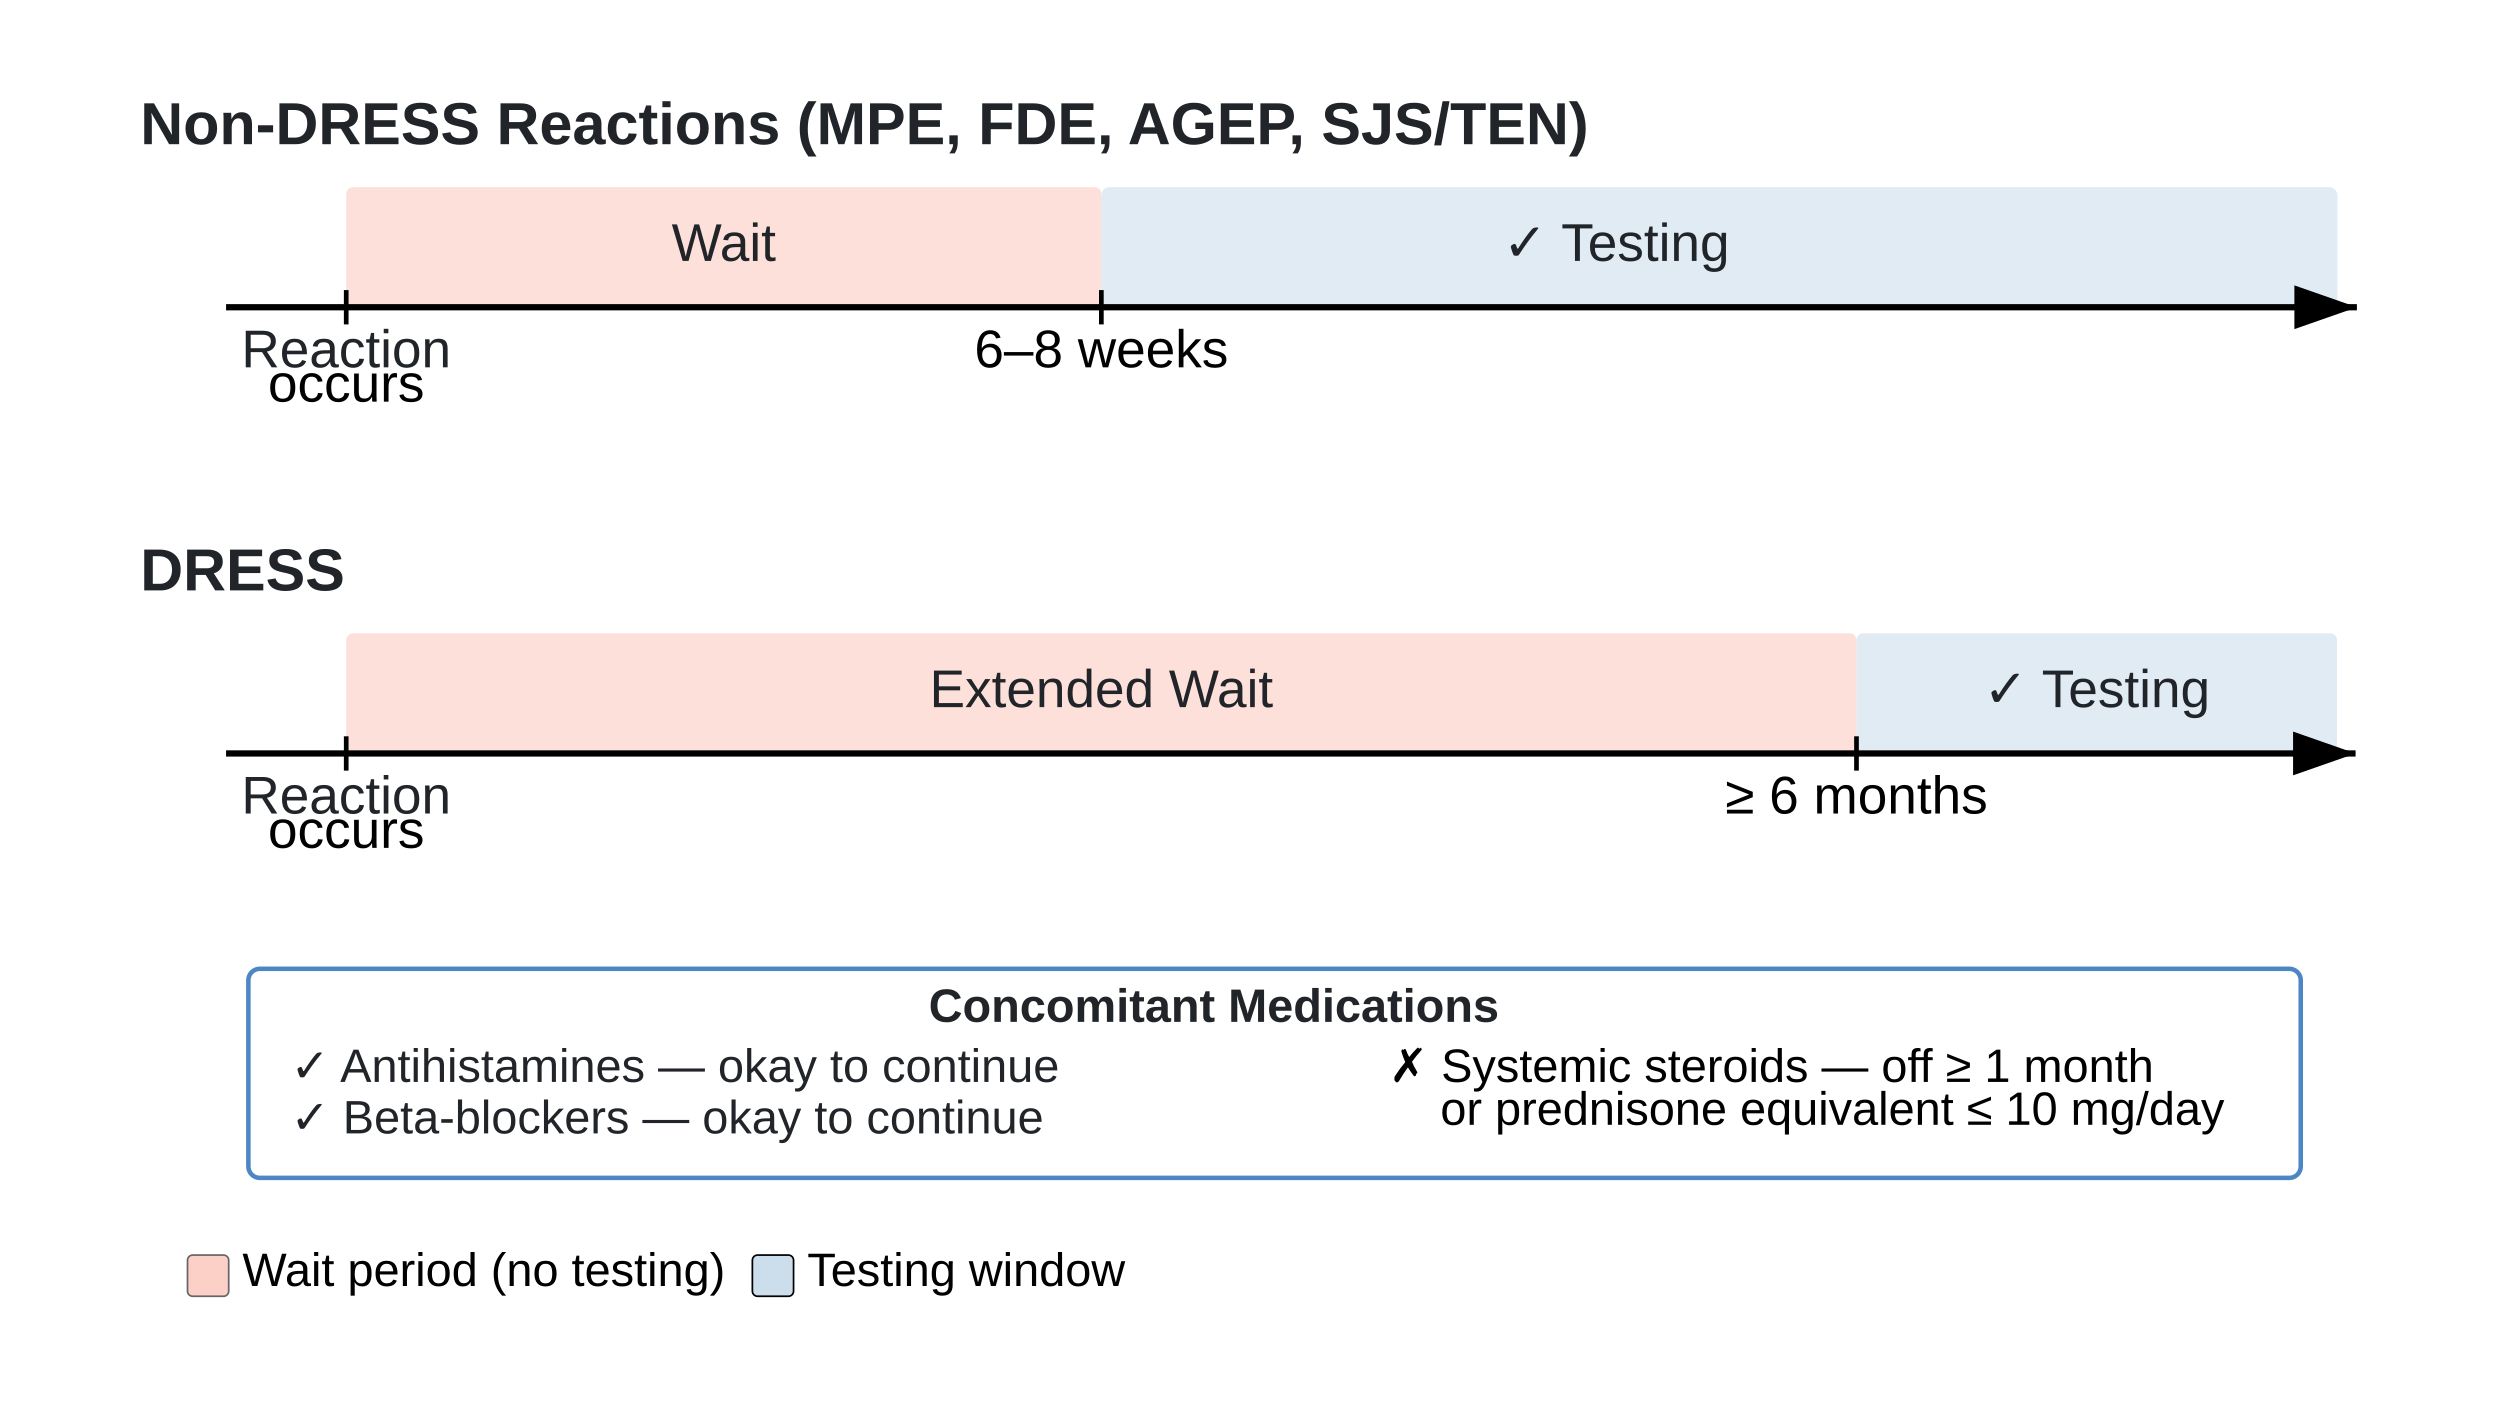
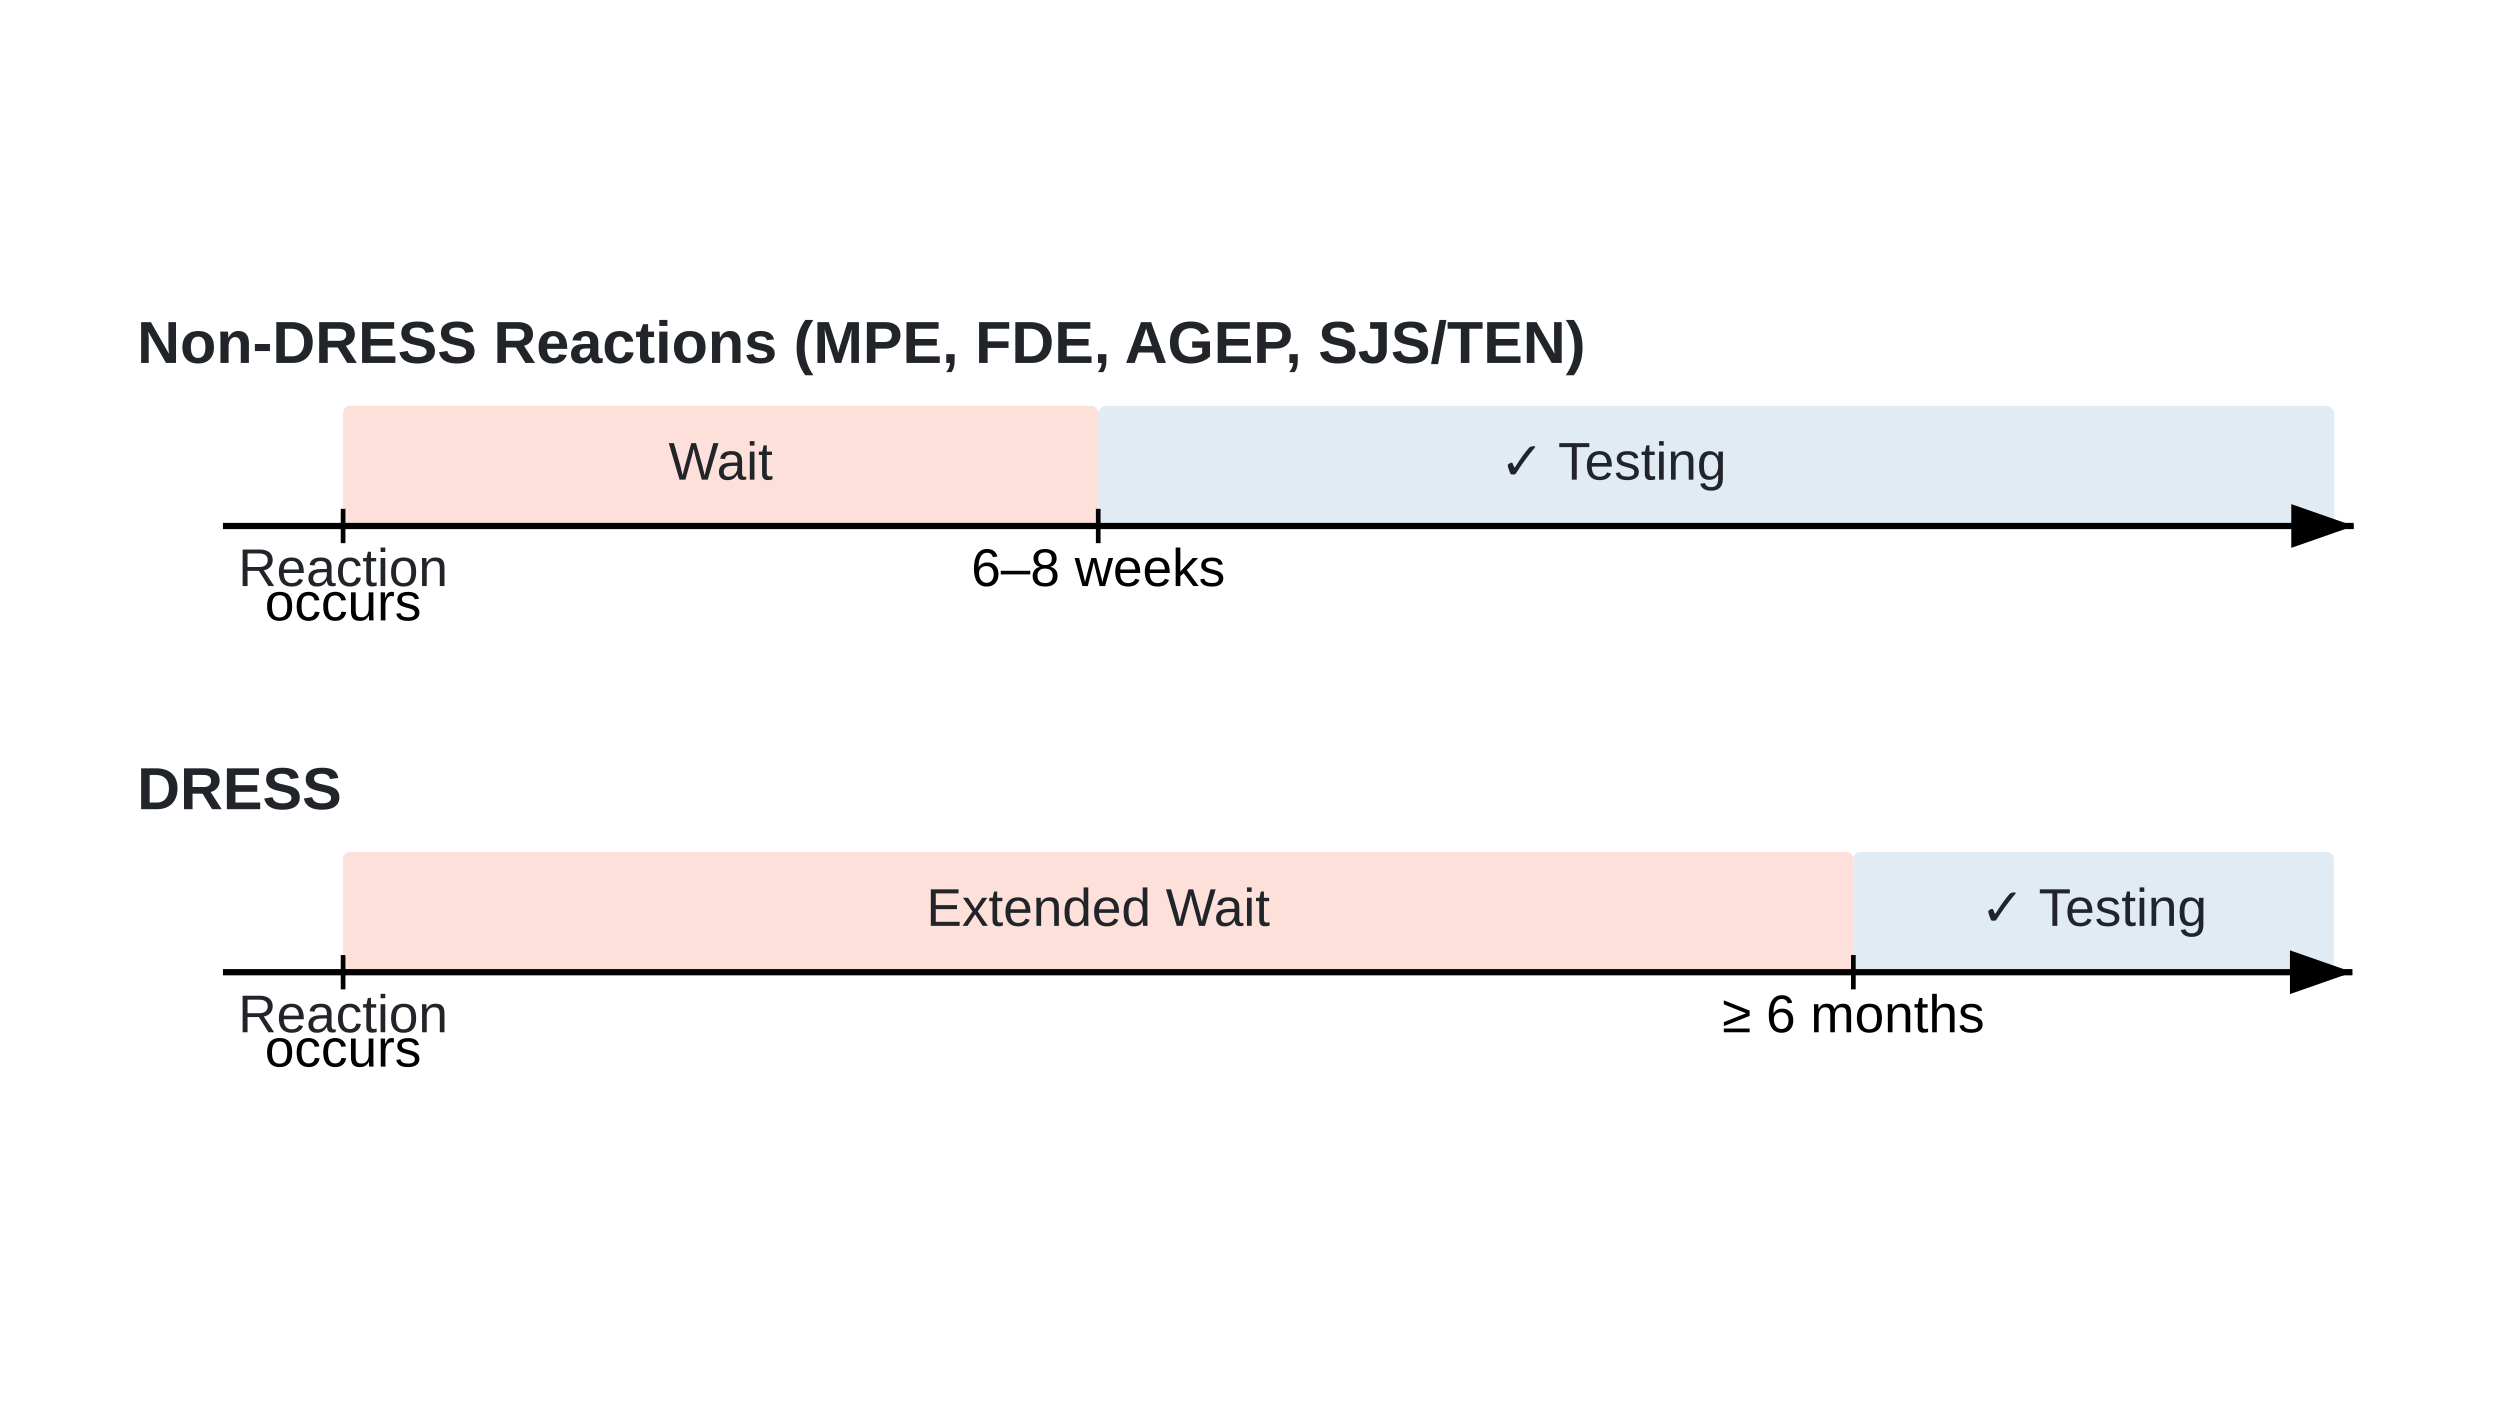
<svg xmlns="http://www.w3.org/2000/svg" version="1.1" viewBox="0 0 1600 900" id="svg1" width="1600" height="900">
  <defs id="defs1">
    <style id="style1">
      .text-title { font-family: Arial-BoldMT, Arial; font-weight: 700; font-size: 26px; fill: #212529; }
      .text-label-bold { font-family: Arial-BoldMT, Arial; font-weight: 700; font-size: 22px; fill: #212529; }
      .text-label { font-family: ArialMT, Arial; font-size: 20px; fill: #212529; }
      .text-small { font-family: ArialMT, Arial; font-size: 18px; fill: #666; }
      .text-time { font-family: Arial-BoldMT, Arial; font-weight: 700; font-size: 24px; fill: #4c86c5; }
      .line-main { fill: none; stroke: #000; stroke-width: 4; stroke-miterlimit: 10; }
      .line-tick { fill: none; stroke: #000; stroke-width: 3; stroke-miterlimit: 10; }
      .line-dash { fill: none; stroke: #999; stroke-width: 2; stroke-dasharray: 6 6; stroke-miterlimit: 10; }
      .zone-wait { fill: #fab1a0; opacity: 0.4; }
      .zone-test { fill: #ccddec; opacity: 0.6; }
      .arrow-head { fill: #000; }
    </style>
    <marker id="arrowhead" markerWidth="10" markerHeight="7" refX="10" refY="3.5" orient="auto">
      <polygon points="0 0, 10 3.5, 0 7" class="arrow-head" id="polygon1" />
    </marker>
  </defs>
  <g id="layer1" style="display:inline">
-     <text class="text-label-bold" x="89.772" y="92.292" id="text2" style="font-style:normal;font-variant:normal;font-weight:bold;font-stretch:normal;font-size:38px;font-family:Arial-BoldMT, Arial;-inkscape-font-specification:'Arial-BoldMT, Arial, Bold';font-variant-ligatures:normal;font-variant-caps:normal;font-variant-numeric:normal;font-variant-east-asian:normal;stroke-width:1.098">Non-DRESS Reactions (MPE, FDE, AGEP, SJS/TEN)</text>
-     <rect class="zone-wait" x="221.578" y="119.751" width="483.286" height="76.886" rx="4.394" id="rect2" style="stroke-width:1.098" />
-     <rect class="zone-test" x="704.864" y="119.751" width="791.061" height="76.886" rx="5.274" id="rect3" style="stroke-width:1.203" />
-     <line class="line-main" x1="144.691" y1="196.638" x2="1508.409" y2="196.638" marker-end="url(#arrowhead)" id="line3" />
-     <line class="line-tick" x1="221.578" y1="185.654" x2="221.578" y2="207.622" id="line4" />
-     <text class="text-label" x="221.578" y="235.081" text-anchor="middle" id="text4" style="font-style:normal;font-variant:normal;font-weight:normal;font-stretch:normal;font-size:34px;font-family:ArialMT, Arial;-inkscape-font-specification:'ArialMT, Arial, Normal';font-variant-ligatures:normal;font-variant-caps:normal;font-variant-numeric:normal;font-variant-east-asian:normal;stroke-width:1.098">Reaction</text>
-     <text class="text-small" x="221.578" y="257.049" text-anchor="middle" id="text5" style="font-style:normal;font-variant:normal;font-weight:normal;font-stretch:normal;font-size:34px;font-family:ArialMT, Arial;-inkscape-font-specification:'ArialMT, Arial, Normal';font-variant-ligatures:normal;font-variant-caps:normal;font-variant-numeric:normal;font-variant-east-asian:normal;fill:#000000;stroke-width:1.098">occurs</text>
-     <line class="line-tick" x1="704.864" y1="185.654" x2="704.864" y2="207.622" id="line5" />
-     <text class="text-time" x="704.864" y="235.081" text-anchor="middle" id="text6" style="font-style:normal;font-variant:normal;font-weight:normal;font-stretch:normal;font-size:34px;font-family:ArialMT, Arial;-inkscape-font-specification:'ArialMT, Arial, Normal';font-variant-ligatures:normal;font-variant-caps:normal;font-variant-numeric:normal;font-variant-east-asian:normal;stroke-width:1.098;fill:#000000">6–8 weeks</text>
-     <text class="text-label" x="463.221" y="166.982" text-anchor="middle" fill="#c0392b" id="text7" style="font-style:normal;font-variant:normal;font-weight:normal;font-stretch:normal;font-size:34px;font-family:ArialMT, Arial;-inkscape-font-specification:'ArialMT, Arial, Normal';font-variant-ligatures:normal;font-variant-caps:normal;font-variant-numeric:normal;font-variant-east-asian:normal;stroke-width:1.098">Wait</text>
-     <text class="text-label" x="1034.377" y="166.982" text-anchor="middle" fill="#4c86c5" id="text8" style="font-style:normal;font-variant:normal;font-weight:normal;font-stretch:normal;font-size:34px;font-family:ArialMT, Arial;-inkscape-font-specification:'ArialMT, Arial, Normal';font-variant-ligatures:normal;font-variant-caps:normal;font-variant-numeric:normal;font-variant-east-asian:normal;stroke-width:1.098">✓ Testing</text>
-     <rect x="158.958" y="620.031" width="1313.523" height="133.819" rx="7.297" fill="none" stroke="#4c86c5" stroke-width="2.907" id="rect15" />
-     <text class="text-label-bold" x="776.868" y="653.989" text-anchor="middle" fill="#4c86c5" id="text16" style="font-style:normal;font-variant:normal;font-weight:bold;font-stretch:normal;font-size:30px;font-family:Arial-BoldMT, Arial;-inkscape-font-specification:'Arial-BoldMT, Arial, Bold';font-variant-ligatures:normal;font-variant-caps:normal;font-variant-numeric:normal;font-variant-east-asian:normal;text-anchor:middle;fill:#212529;stroke-width:1.098">Concomitant Medications</text>
-     <text class="text-label" x="185.906" y="692.432" id="text17" style="font-style:normal;font-variant:normal;font-weight:normal;font-stretch:normal;font-size:30px;font-family:ArialMT, Arial;-inkscape-font-specification:'ArialMT, Arial, Normal';font-variant-ligatures:normal;font-variant-caps:normal;font-variant-numeric:normal;font-variant-east-asian:normal;stroke-width:1.098">✓ Antihistamines — okay to continue</text>
-     <text class="text-label" x="185.906" y="725.383" id="text18" style="font-style:normal;font-variant:normal;font-weight:normal;font-stretch:normal;font-size:30px;font-family:ArialMT, Arial;-inkscape-font-specification:'ArialMT, Arial, Normal';font-variant-ligatures:normal;font-variant-caps:normal;font-variant-numeric:normal;font-variant-east-asian:normal;stroke-width:1.098">✓ Beta-blockers — okay to continue</text>
-     <text class="text-label" x="888.868" y="692.432" id="text19" style="font-style:normal;font-variant:normal;font-weight:normal;font-stretch:normal;font-size:30px;font-family:ArialMT, Arial;-inkscape-font-specification:'ArialMT, Arial, Normal';font-variant-ligatures:normal;font-variant-caps:normal;font-variant-numeric:normal;font-variant-east-asian:normal;fill:#000000;stroke-width:1.098">✗ Systemic steroids — off ≥ 1 month</text>
-     <text class="text-small" x="921.82" y="719.892" id="text20" style="font-style:normal;font-variant:normal;font-weight:normal;font-stretch:normal;font-size:30px;font-family:ArialMT, Arial;-inkscape-font-specification:'ArialMT, Arial, Normal';font-variant-ligatures:normal;font-variant-caps:normal;font-variant-numeric:normal;font-variant-east-asian:normal;fill:#000000;stroke-width:1.098">or prednisone equivalent ≤ 10 mg/day</text>
-     <rect x="120.004" y="803.254" width="26.361" height="26.361" rx="3.295" fill="#fab1a0" opacity="0.6" stroke="#000000" stroke-width="1.098" id="rect20" />
-     <text class="text-small" x="155.152" y="823.024" fill="#212529" id="text21" style="font-style:normal;font-variant:normal;font-weight:normal;font-stretch:normal;font-size:30px;font-family:ArialMT, Arial;-inkscape-font-specification:'ArialMT, Arial, Normal';font-variant-ligatures:normal;font-variant-caps:normal;font-variant-numeric:normal;font-variant-east-asian:normal;fill:#000000;stroke-width:1.098">Wait period (no testing)</text>
-     <rect x="481.517" y="803.254" width="26.361" height="26.361" rx="3.295" fill="#ccddec" stroke="#000000" stroke-width="1.098" id="rect21" />
-     <text class="text-small" x="516.665" y="823.024" fill="#212529" id="text22" style="font-style:normal;font-variant:normal;font-weight:normal;font-stretch:normal;font-size:30px;font-family:ArialMT, Arial;-inkscape-font-specification:'ArialMT, Arial, Normal';font-variant-ligatures:normal;font-variant-caps:normal;font-variant-numeric:normal;font-variant-east-asian:normal;fill:#000000;stroke-width:1.098">Testing window</text>
+     <text class="text-label-bold" x="87.772" y="232.292" id="text2" style="font-style:normal;font-variant:normal;font-weight:bold;font-stretch:normal;font-size:38px;font-family:Arial-BoldMT, Arial;-inkscape-font-specification:'Arial-BoldMT, Arial, Bold';font-variant-ligatures:normal;font-variant-caps:normal;font-variant-numeric:normal;font-variant-east-asian:normal;stroke-width:1.098">Non-DRESS Reactions (MPE, FDE, AGEP, SJS/TEN)</text>
+     <rect class="zone-wait" x="219.578" y="259.751" width="483.286" height="76.886" rx="4.394" id="rect2" style="stroke-width:1.098" />
+     <rect class="zone-test" x="702.864" y="259.751" width="791.061" height="76.886" rx="5.274" id="rect3" style="stroke-width:1.203" />
+     <line class="line-main" x1="142.691" y1="336.638" x2="1506.409" y2="336.638" marker-end="url(#arrowhead)" id="line3" />
+     <line class="line-tick" x1="219.578" y1="325.654" x2="219.578" y2="347.622" id="line4" />
+     <text class="text-label" x="219.578" y="375.081" text-anchor="middle" id="text4" style="font-style:normal;font-variant:normal;font-weight:normal;font-stretch:normal;font-size:34px;font-family:ArialMT, Arial;-inkscape-font-specification:'ArialMT, Arial, Normal';font-variant-ligatures:normal;font-variant-caps:normal;font-variant-numeric:normal;font-variant-east-asian:normal;stroke-width:1.098">Reaction</text>
+     <text class="text-small" x="219.578" y="397.049" text-anchor="middle" id="text5" style="font-style:normal;font-variant:normal;font-weight:normal;font-stretch:normal;font-size:34px;font-family:ArialMT, Arial;-inkscape-font-specification:'ArialMT, Arial, Normal';font-variant-ligatures:normal;font-variant-caps:normal;font-variant-numeric:normal;font-variant-east-asian:normal;fill:#000000;stroke-width:1.098">occurs</text>
+     <line class="line-tick" x1="702.864" y1="325.654" x2="702.864" y2="347.622" id="line5" />
+     <text class="text-time" x="702.864" y="375.081" text-anchor="middle" id="text6" style="font-style:normal;font-variant:normal;font-weight:normal;font-stretch:normal;font-size:34px;font-family:ArialMT, Arial;-inkscape-font-specification:'ArialMT, Arial, Normal';font-variant-ligatures:normal;font-variant-caps:normal;font-variant-numeric:normal;font-variant-east-asian:normal;fill:#000000;stroke-width:1.098">6–8 weeks</text>
+     <text class="text-label" x="461.221" y="306.982" text-anchor="middle" fill="#c0392b" id="text7" style="font-style:normal;font-variant:normal;font-weight:normal;font-stretch:normal;font-size:34px;font-family:ArialMT, Arial;-inkscape-font-specification:'ArialMT, Arial, Normal';font-variant-ligatures:normal;font-variant-caps:normal;font-variant-numeric:normal;font-variant-east-asian:normal;stroke-width:1.098">Wait</text>
+     <text class="text-label" x="1032.377" y="306.982" text-anchor="middle" fill="#4c86c5" id="text8" style="font-style:normal;font-variant:normal;font-weight:normal;font-stretch:normal;font-size:34px;font-family:ArialMT, Arial;-inkscape-font-specification:'ArialMT, Arial, Normal';font-variant-ligatures:normal;font-variant-caps:normal;font-variant-numeric:normal;font-variant-east-asian:normal;stroke-width:1.098">✓ Testing</text>
  </g>
  <g id="layer2">
-     <text class="text-label-bold" x="89.772" y="377.87" id="text9" style="font-style:normal;font-variant:normal;font-weight:bold;font-stretch:normal;font-size:38px;font-family:Arial-BoldMT, Arial;-inkscape-font-specification:'Arial-BoldMT, Arial, Bold';font-variant-ligatures:normal;font-variant-caps:normal;font-variant-numeric:normal;font-variant-east-asian:normal;stroke-width:1.098">DRESS</text>
-     <rect class="zone-wait" x="221.578" y="405.33" width="966.572" height="76.886" rx="4.394" id="rect9" style="stroke-width:1.098" />
-     <rect class="zone-test" x="1188.15" y="405.33" width="307.546" height="76.886" rx="4.394" id="rect10" style="stroke-width:1.098" />
-     <line class="line-main" x1="144.691" y1="482.216" x2="1507.566" y2="482.216" marker-end="url(#arrowhead)" id="line10" />
-     <line class="line-tick" x1="221.578" y1="471.232" x2="221.578" y2="493.2" id="line11" />
-     <text class="text-label" x="221.578" y="520.659" text-anchor="middle" id="text11" style="font-style:normal;font-variant:normal;font-weight:normal;font-stretch:normal;font-size:34px;font-family:ArialMT, Arial;-inkscape-font-specification:'ArialMT, Arial, Normal';font-variant-ligatures:normal;font-variant-caps:normal;font-variant-numeric:normal;font-variant-east-asian:normal;stroke-width:1.098">Reaction</text>
-     <text class="text-small" x="221.578" y="542.627" text-anchor="middle" id="text12" style="font-style:normal;font-variant:normal;font-weight:normal;font-stretch:normal;font-size:34px;font-family:ArialMT, Arial;-inkscape-font-specification:'ArialMT, Arial, Normal';font-variant-ligatures:normal;font-variant-caps:normal;font-variant-numeric:normal;font-variant-east-asian:normal;fill:#000000;stroke-width:1.098">occurs</text>
-     <line class="line-tick" x1="1188.15" y1="471.232" x2="1188.15" y2="493.2" id="line12" />
-     <text class="text-time" x="1188.15" y="520.659" text-anchor="middle" id="text13" style="font-style:normal;font-variant:normal;font-weight:normal;font-stretch:normal;font-size:34px;font-family:ArialMT, Arial;-inkscape-font-specification:'ArialMT, Arial, Normal';font-variant-ligatures:normal;font-variant-caps:normal;font-variant-numeric:normal;font-variant-east-asian:normal;stroke-width:1.098;fill:#000000">≥ 6 months</text>
-     <text class="text-label" x="704.864" y="452.56" text-anchor="middle" fill="#c0392b" id="text14" style="font-style:normal;font-variant:normal;font-weight:normal;font-stretch:normal;font-size:34px;font-family:ArialMT, Arial;-inkscape-font-specification:'ArialMT, Arial, Normal';font-variant-ligatures:normal;font-variant-caps:normal;font-variant-numeric:normal;font-variant-east-asian:normal;stroke-width:1.098">  Extended Wait</text>
-     <text class="text-label" x="1341.923" y="452.56" text-anchor="middle" fill="#4c86c5" id="text15" style="font-style:normal;font-variant:normal;font-weight:normal;font-stretch:normal;font-size:34px;font-family:ArialMT, Arial;-inkscape-font-specification:'ArialMT, Arial, Normal';font-variant-ligatures:normal;font-variant-caps:normal;font-variant-numeric:normal;font-variant-east-asian:normal;stroke-width:1.098">✓ Testing</text>
+     <text class="text-label-bold" x="87.772" y="517.87" id="text9" style="font-style:normal;font-variant:normal;font-weight:bold;font-stretch:normal;font-size:38px;font-family:Arial-BoldMT, Arial;-inkscape-font-specification:'Arial-BoldMT, Arial, Bold';font-variant-ligatures:normal;font-variant-caps:normal;font-variant-numeric:normal;font-variant-east-asian:normal;stroke-width:1.098">DRESS</text>
+     <rect class="zone-wait" x="219.578" y="545.33" width="966.572" height="76.886" rx="4.394" id="rect9" style="stroke-width:1.098" />
+     <rect class="zone-test" x="1186.15" y="545.33" width="307.546" height="76.886" rx="4.394" id="rect10" style="stroke-width:1.098" />
+     <line class="line-main" x1="142.691" y1="622.216" x2="1505.566" y2="622.216" marker-end="url(#arrowhead)" id="line10" />
+     <line class="line-tick" x1="219.578" y1="611.232" x2="219.578" y2="633.2" id="line11" />
+     <text class="text-label" x="219.578" y="660.659" text-anchor="middle" id="text11" style="font-style:normal;font-variant:normal;font-weight:normal;font-stretch:normal;font-size:34px;font-family:ArialMT, Arial;-inkscape-font-specification:'ArialMT, Arial, Normal';font-variant-ligatures:normal;font-variant-caps:normal;font-variant-numeric:normal;font-variant-east-asian:normal;stroke-width:1.098">Reaction</text>
+     <text class="text-small" x="219.578" y="682.627" text-anchor="middle" id="text12" style="font-style:normal;font-variant:normal;font-weight:normal;font-stretch:normal;font-size:34px;font-family:ArialMT, Arial;-inkscape-font-specification:'ArialMT, Arial, Normal';font-variant-ligatures:normal;font-variant-caps:normal;font-variant-numeric:normal;font-variant-east-asian:normal;fill:#000000;stroke-width:1.098">occurs</text>
+     <line class="line-tick" x1="1186.15" y1="611.232" x2="1186.15" y2="633.2" id="line12" />
+     <text class="text-time" x="1186.15" y="660.659" text-anchor="middle" id="text13" style="font-style:normal;font-variant:normal;font-weight:normal;font-stretch:normal;font-size:34px;font-family:ArialMT, Arial;-inkscape-font-specification:'ArialMT, Arial, Normal';font-variant-ligatures:normal;font-variant-caps:normal;font-variant-numeric:normal;font-variant-east-asian:normal;fill:#000000;stroke-width:1.098">≥ 6 months</text>
+     <text class="text-label" x="702.864" y="592.56" text-anchor="middle" fill="#c0392b" id="text14" style="font-style:normal;font-variant:normal;font-weight:normal;font-stretch:normal;font-size:34px;font-family:ArialMT, Arial;-inkscape-font-specification:'ArialMT, Arial, Normal';font-variant-ligatures:normal;font-variant-caps:normal;font-variant-numeric:normal;font-variant-east-asian:normal;stroke-width:1.098">  Extended Wait</text>
+     <text class="text-label" x="1339.923" y="592.56" text-anchor="middle" fill="#4c86c5" id="text15" style="font-style:normal;font-variant:normal;font-weight:normal;font-stretch:normal;font-size:34px;font-family:ArialMT, Arial;-inkscape-font-specification:'ArialMT, Arial, Normal';font-variant-ligatures:normal;font-variant-caps:normal;font-variant-numeric:normal;font-variant-east-asian:normal;stroke-width:1.098">✓ Testing</text>
  </g>
</svg>
